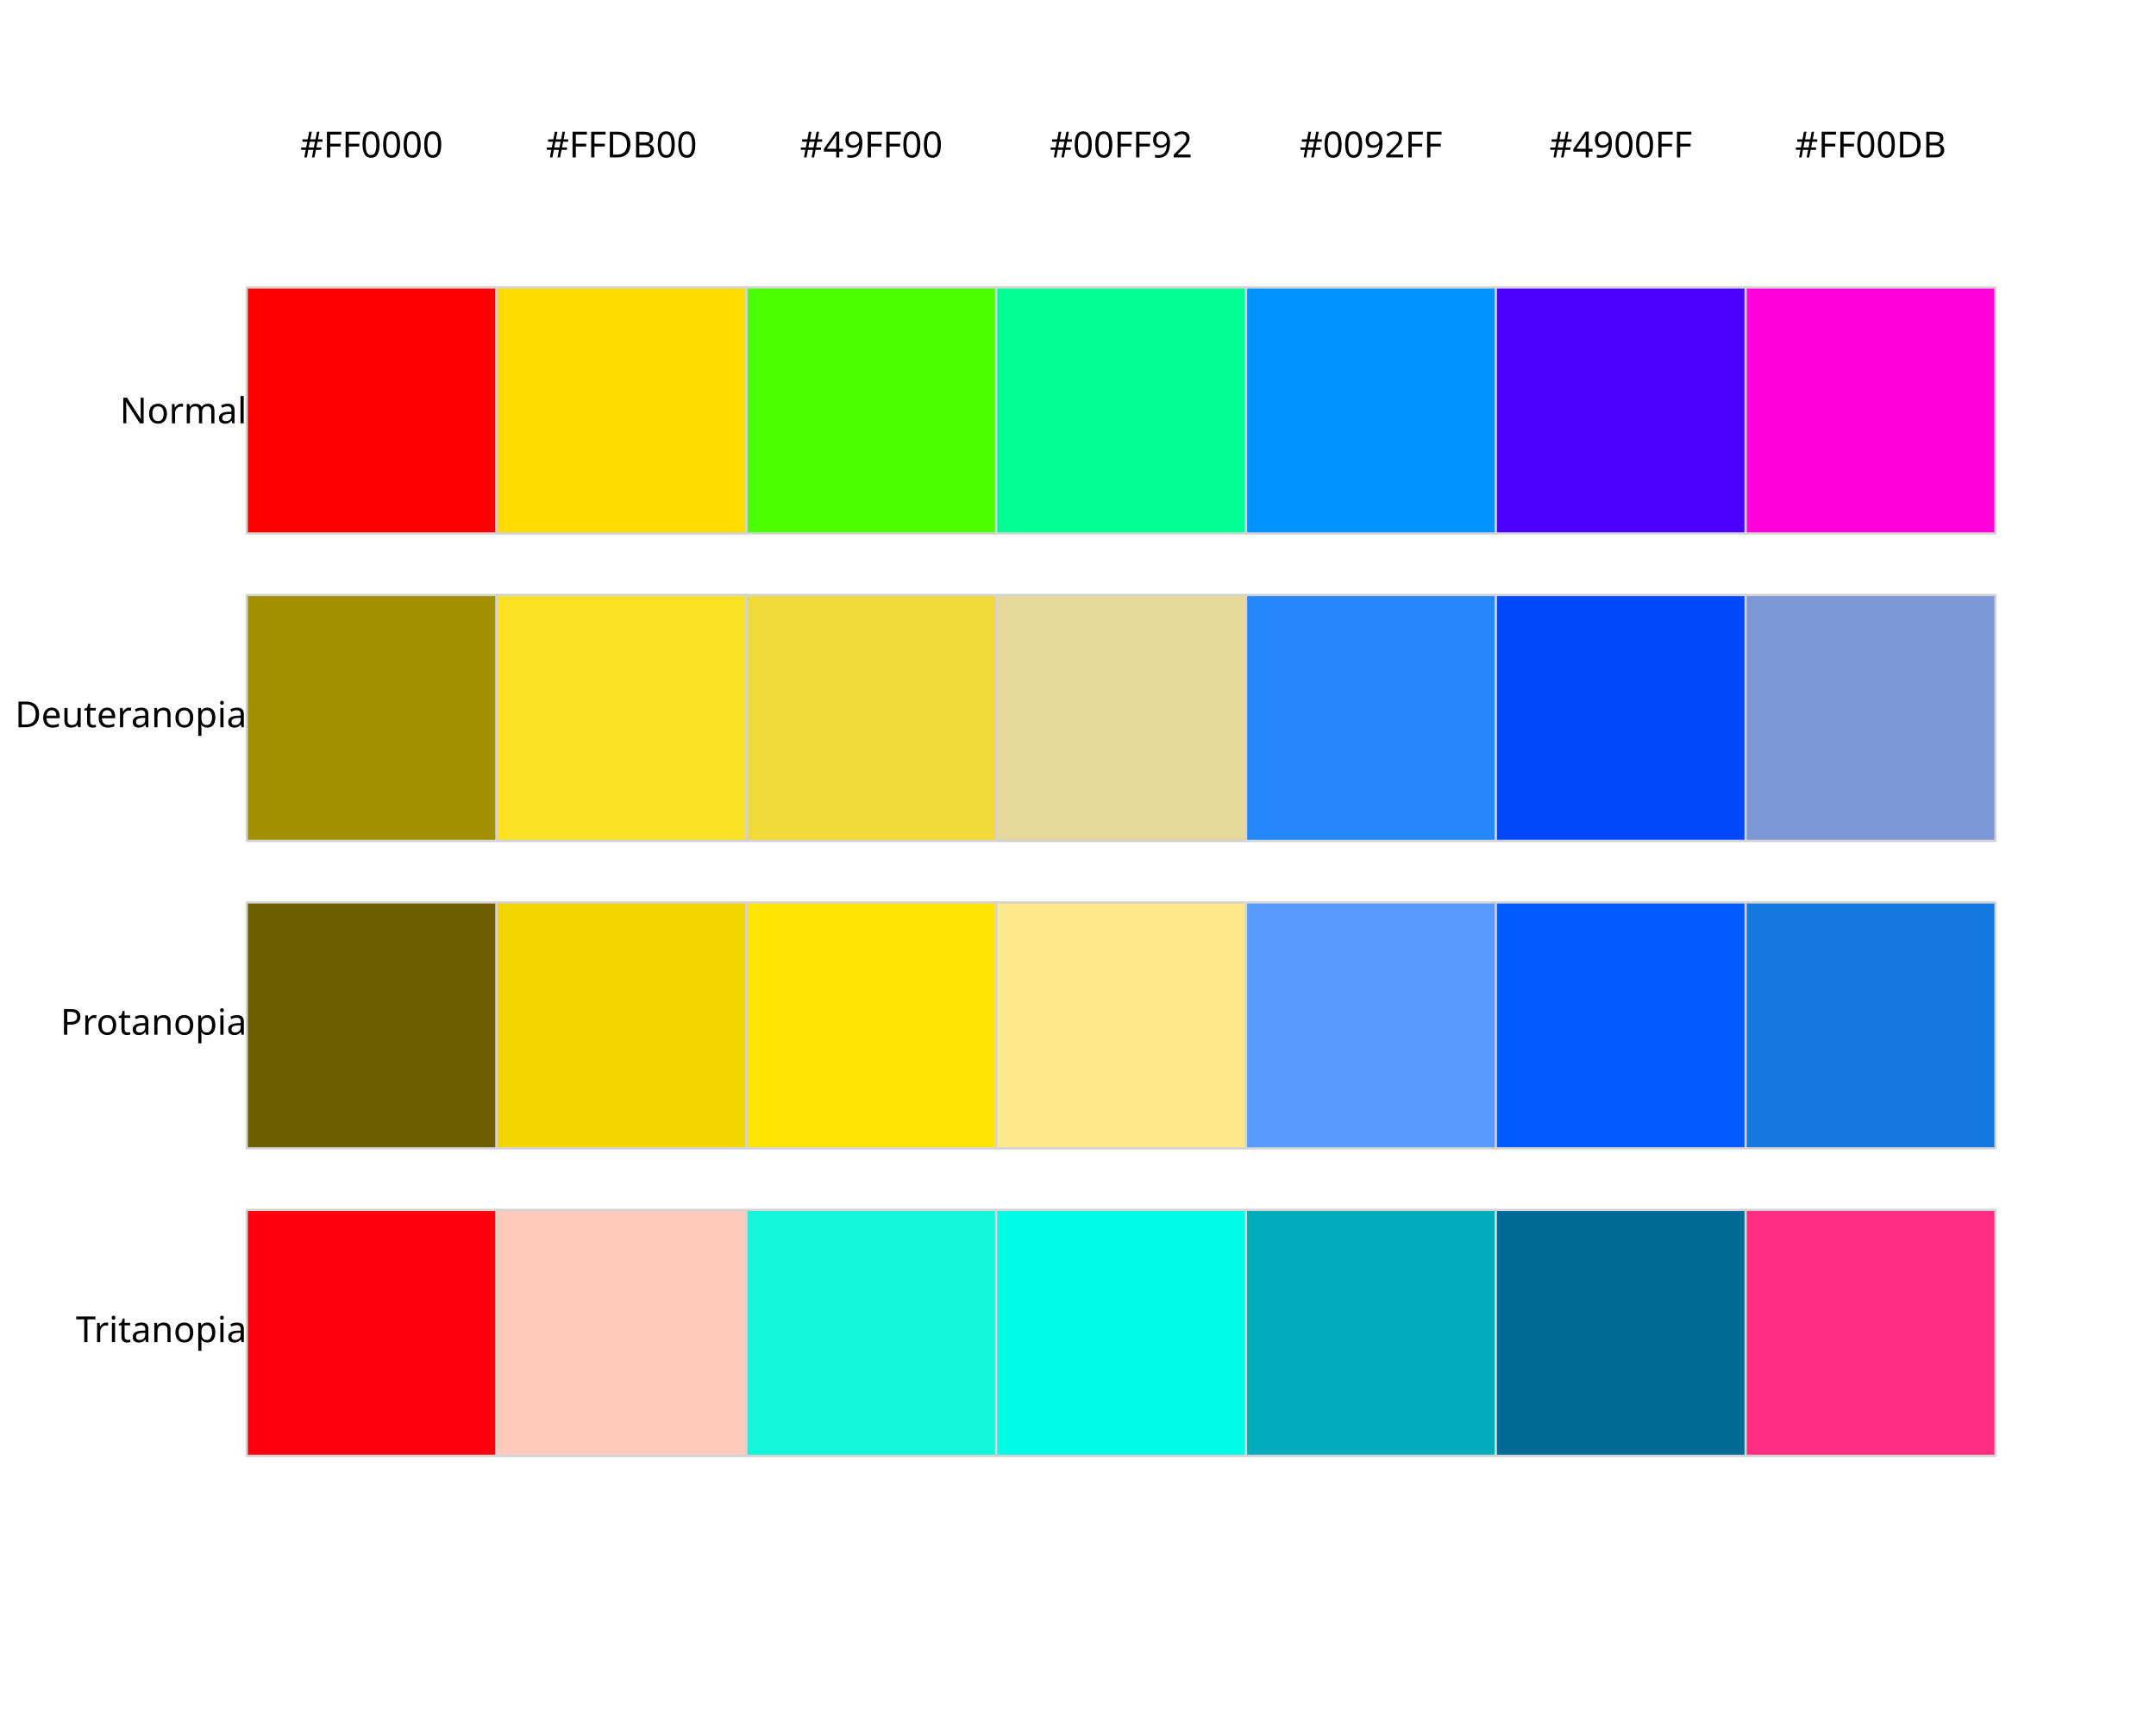
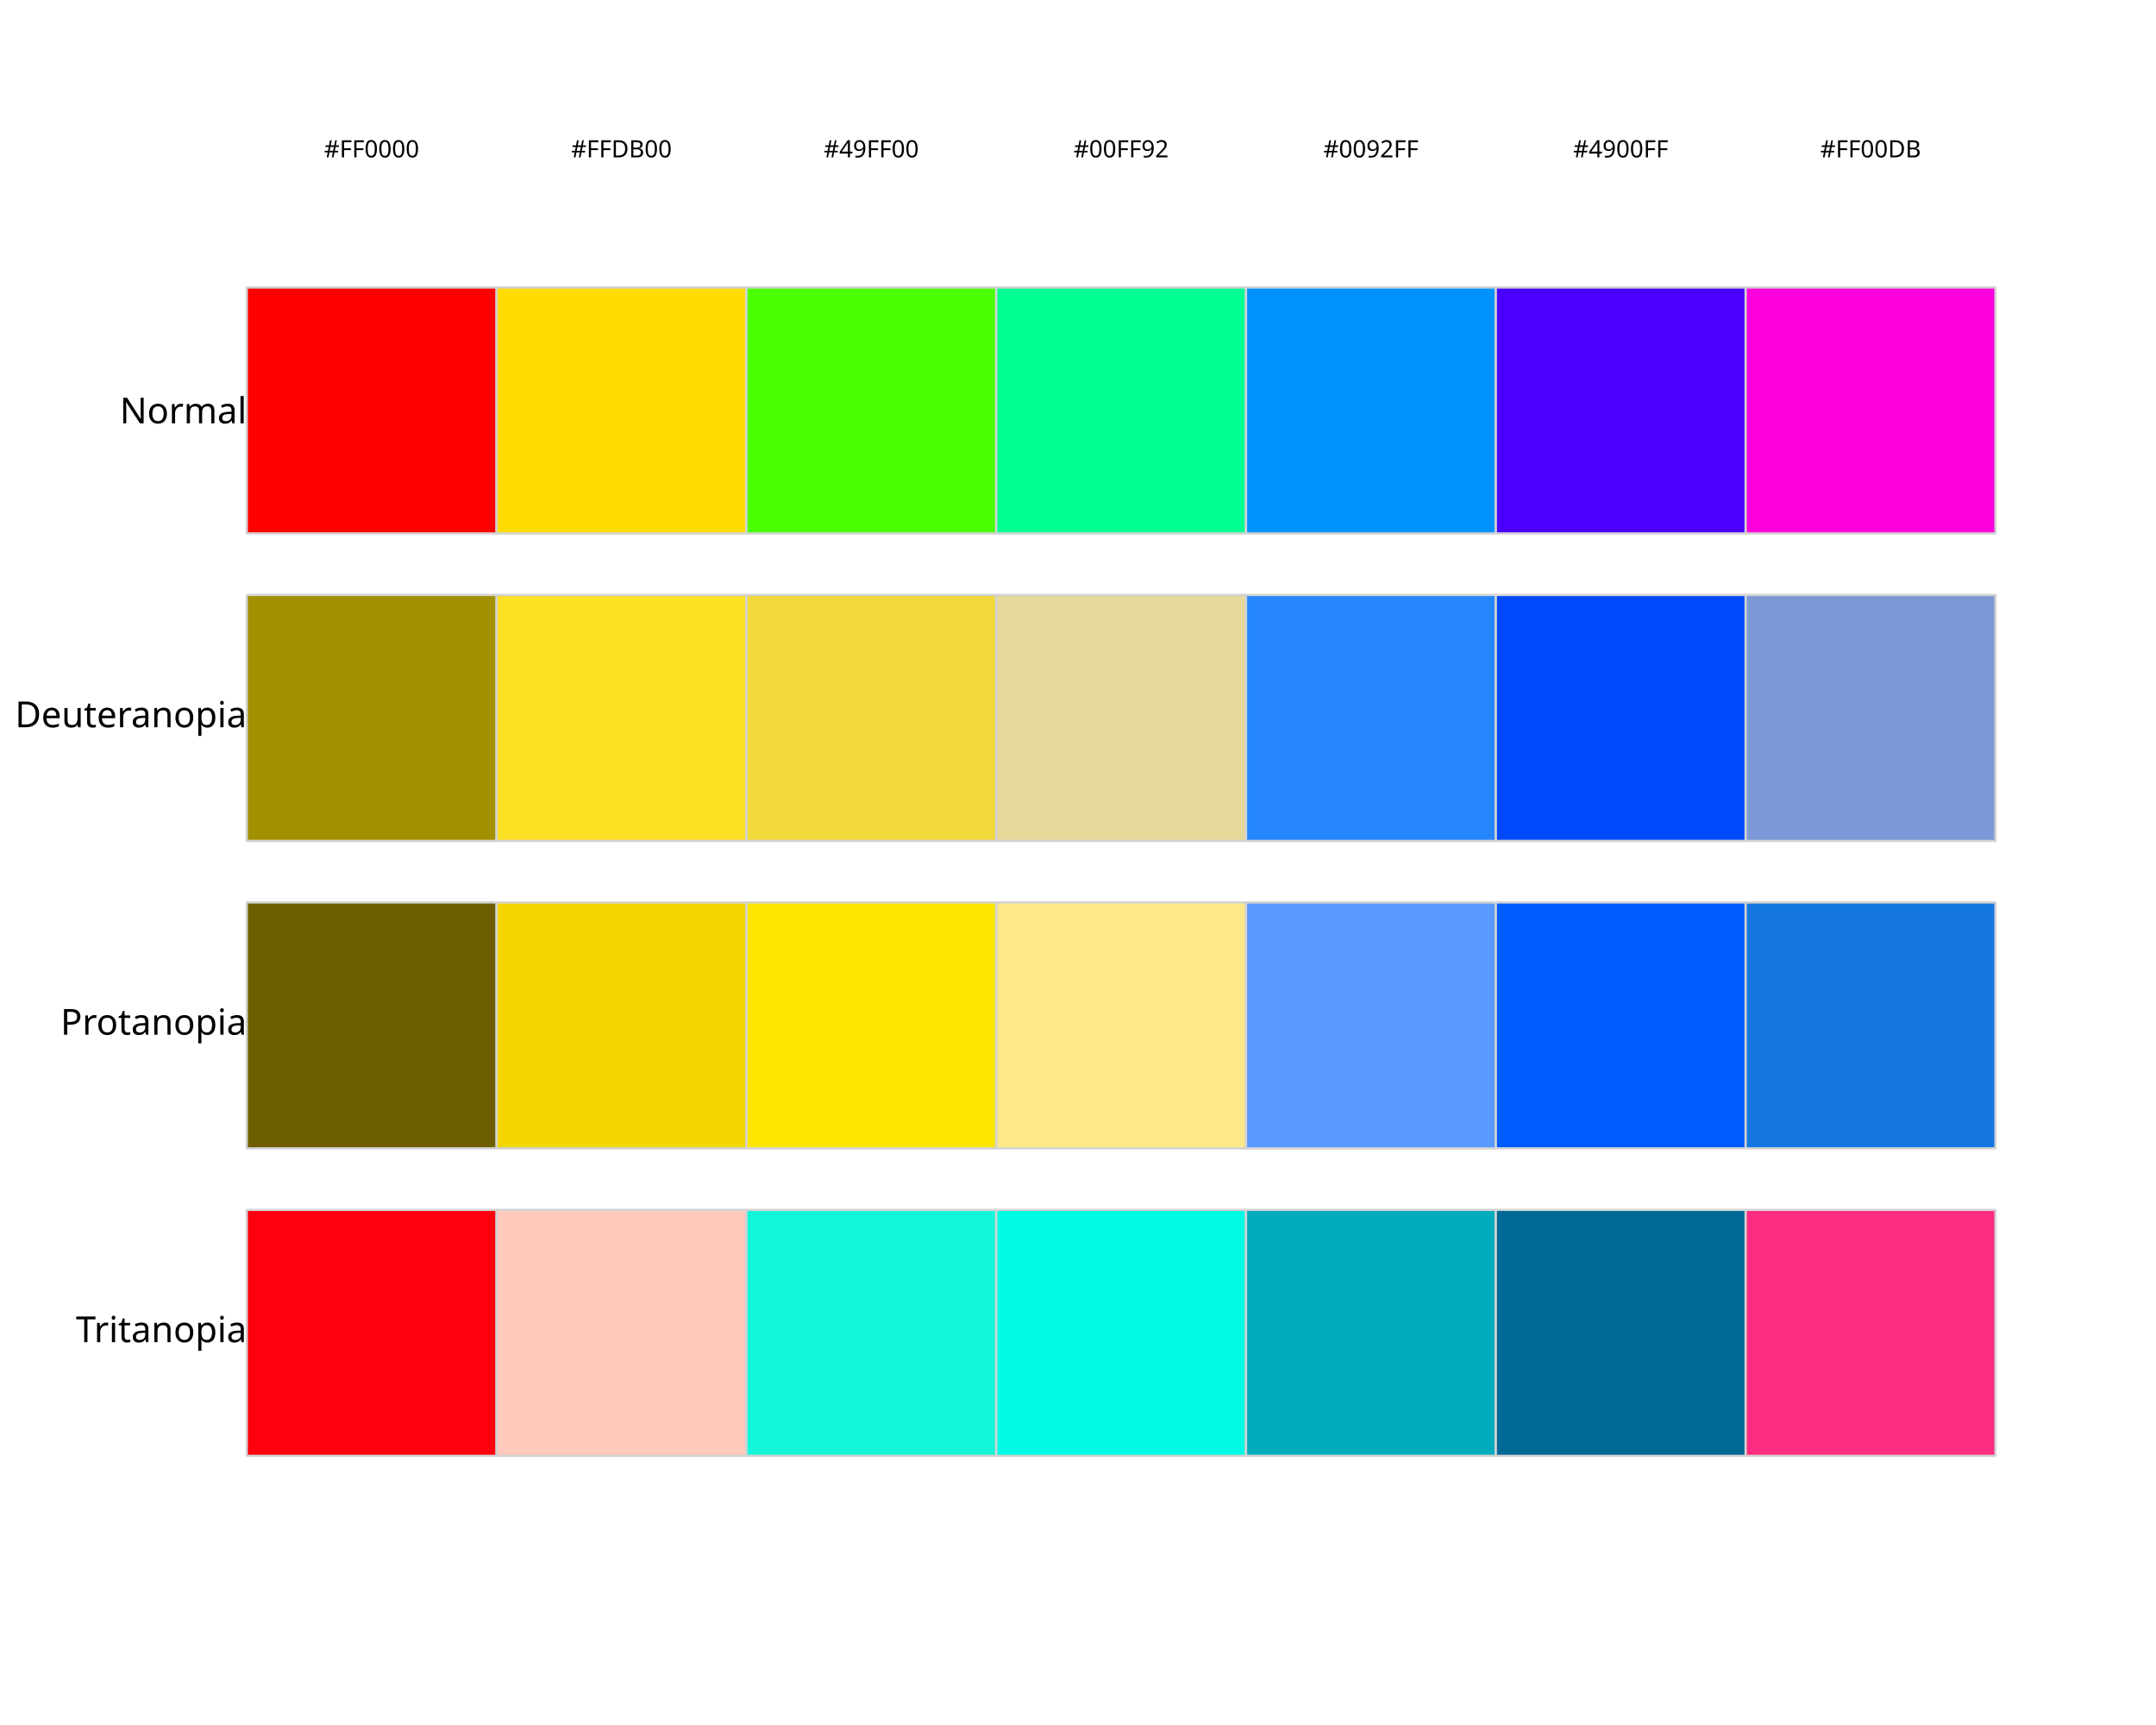
<svg xmlns="http://www.w3.org/2000/svg" class="svglite" data-engine-version="2.0" width="720.00pt" height="576.00pt" viewBox="0 0 720.00 576.00">
  <defs>
    <style type="text/css">
    .svglite line, .svglite polyline, .svglite polygon, .svglite path, .svglite rect, .svglite circle {
      fill: none;
      stroke: #000000;
      stroke-linecap: round;
      stroke-linejoin: round;
      stroke-miterlimit: 10.00;
    }
  </style>
  </defs>
  <rect width="100%" height="100%" style="stroke: none; fill: #FFFFFF;" />
  <defs>
    <clipPath id="cpMC4wMHw3MjAuMDB8MC4wMHw1NzYuMDA=">
      <rect x="0.00" y="0.00" width="720.00" height="576.00" />
    </clipPath>
  </defs>
  <g clip-path="url(#cpMC4wMHw3MjAuMDB8MC4wMHw1NzYuMDA=)">
-     <text x="124.11" y="52.56" text-anchor="middle" style="font-size: 12.00px; font-family: sans;" textLength="48.03px" lengthAdjust="spacingAndGlyphs">#FF0000</text>
-     <text x="207.54" y="52.56" text-anchor="middle" style="font-size: 12.00px; font-family: sans;" textLength="51.36px" lengthAdjust="spacingAndGlyphs">#FFDB00</text>
-     <text x="290.97" y="52.56" text-anchor="middle" style="font-size: 12.00px; font-family: sans;" textLength="48.03px" lengthAdjust="spacingAndGlyphs">#49FF00</text>
-     <text x="374.40" y="52.56" text-anchor="middle" style="font-size: 12.00px; font-family: sans;" textLength="48.03px" lengthAdjust="spacingAndGlyphs">#00FF92</text>
-     <text x="457.83" y="52.56" text-anchor="middle" style="font-size: 12.00px; font-family: sans;" textLength="48.03px" lengthAdjust="spacingAndGlyphs">#0092FF</text>
-     <text x="541.26" y="52.56" text-anchor="middle" style="font-size: 12.00px; font-family: sans;" textLength="48.03px" lengthAdjust="spacingAndGlyphs">#4900FF</text>
-     <text x="624.69" y="52.56" text-anchor="middle" style="font-size: 12.00px; font-family: sans;" textLength="51.36px" lengthAdjust="spacingAndGlyphs">#FF00DB</text>
+     <text x="124.11" y="52.56" text-anchor="middle" style="font-size: 8.00px; font-family: sans;" textLength="32.02px" lengthAdjust="spacingAndGlyphs">#FF0000</text>
+     <text x="207.54" y="52.56" text-anchor="middle" style="font-size: 8.00px; font-family: sans;" textLength="34.24px" lengthAdjust="spacingAndGlyphs">#FFDB00</text>
+     <text x="290.97" y="52.56" text-anchor="middle" style="font-size: 8.00px; font-family: sans;" textLength="32.02px" lengthAdjust="spacingAndGlyphs">#49FF00</text>
+     <text x="374.40" y="52.56" text-anchor="middle" style="font-size: 8.00px; font-family: sans;" textLength="32.02px" lengthAdjust="spacingAndGlyphs">#00FF92</text>
+     <text x="457.83" y="52.56" text-anchor="middle" style="font-size: 8.00px; font-family: sans;" textLength="32.02px" lengthAdjust="spacingAndGlyphs">#0092FF</text>
+     <text x="541.26" y="52.56" text-anchor="middle" style="font-size: 8.00px; font-family: sans;" textLength="32.02px" lengthAdjust="spacingAndGlyphs">#4900FF</text>
+     <text x="624.69" y="52.56" text-anchor="middle" style="font-size: 8.00px; font-family: sans;" textLength="34.24px" lengthAdjust="spacingAndGlyphs">#FF00DB</text>
  </g>
  <defs>
    <clipPath id="cpNTkuMDR8Njg5Ljc2fDU5LjA0fDUwMi41Ng==">
      <rect x="59.04" y="59.04" width="630.72" height="443.52" />
    </clipPath>
  </defs>
  <g clip-path="url(#cpNTkuMDR8Njg5Ljc2fDU5LjA0fDUwMi41Ng==)">
    <rect x="82.40" y="404.00" width="83.43" height="82.13" style="stroke-width: 0.75; stroke: #D3D3D3; fill: #FF000F;" />
    <rect x="165.83" y="404.00" width="83.43" height="82.13" style="stroke-width: 0.75; stroke: #D3D3D3; fill: #FFC9BB;" />
    <rect x="249.26" y="404.00" width="83.43" height="82.13" style="stroke-width: 0.75; stroke: #D3D3D3; fill: #14F6D9;" />
    <rect x="332.69" y="404.00" width="83.43" height="82.13" style="stroke-width: 0.75; stroke: #D3D3D3; fill: #00FCE4;" />
    <rect x="416.11" y="404.00" width="83.43" height="82.13" style="stroke-width: 0.75; stroke: #D3D3D3; fill: #00ACBC;" />
    <rect x="499.54" y="404.00" width="83.43" height="82.13" style="stroke-width: 0.75; stroke: #D3D3D3; fill: #006996;" />
    <rect x="582.97" y="404.00" width="83.43" height="82.13" style="stroke-width: 0.75; stroke: #D3D3D3; fill: #FF2D81;" />
    <rect x="82.40" y="301.33" width="83.43" height="82.13" style="stroke-width: 0.75; stroke: #D3D3D3; fill: #6D5F00;" />
    <rect x="165.83" y="301.33" width="83.43" height="82.13" style="stroke-width: 0.75; stroke: #D3D3D3; fill: #F3D600;" />
    <rect x="249.26" y="301.33" width="83.43" height="82.13" style="stroke-width: 0.75; stroke: #D3D3D3; fill: #FFE600;" />
    <rect x="332.69" y="301.33" width="83.43" height="82.13" style="stroke-width: 0.75; stroke: #D3D3D3; fill: #FEE98A;" />
    <rect x="416.11" y="301.33" width="83.43" height="82.13" style="stroke-width: 0.75; stroke: #D3D3D3; fill: #589AFF;" />
    <rect x="499.54" y="301.33" width="83.43" height="82.13" style="stroke-width: 0.75; stroke: #D3D3D3; fill: #005CFF;" />
    <rect x="582.97" y="301.33" width="83.43" height="82.13" style="stroke-width: 0.75; stroke: #D3D3D3; fill: #1477DF;" />
    <rect x="82.40" y="198.67" width="83.43" height="82.13" style="stroke-width: 0.75; stroke: #D3D3D3; fill: #A39000;" />
    <rect x="165.83" y="198.67" width="83.43" height="82.13" style="stroke-width: 0.75; stroke: #D3D3D3; fill: #FCE125;" />
    <rect x="249.26" y="198.67" width="83.43" height="82.13" style="stroke-width: 0.75; stroke: #D3D3D3; fill: #F2D93A;" />
    <rect x="332.69" y="198.67" width="83.43" height="82.13" style="stroke-width: 0.75; stroke: #D3D3D3; fill: #E6D89A;" />
    <rect x="416.11" y="198.67" width="83.43" height="82.13" style="stroke-width: 0.75; stroke: #D3D3D3; fill: #2687FD;" />
    <rect x="499.54" y="198.67" width="83.43" height="82.13" style="stroke-width: 0.75; stroke: #D3D3D3; fill: #0049FB;" />
    <rect x="582.97" y="198.67" width="83.43" height="82.13" style="stroke-width: 0.75; stroke: #D3D3D3; fill: #7D98D6;" />
    <rect x="82.40" y="96.00" width="83.43" height="82.13" style="stroke-width: 0.75; stroke: #D3D3D3; fill: #FF0000;" />
    <rect x="165.83" y="96.00" width="83.43" height="82.13" style="stroke-width: 0.75; stroke: #D3D3D3; fill: #FFDB00;" />
    <rect x="249.26" y="96.00" width="83.43" height="82.13" style="stroke-width: 0.75; stroke: #D3D3D3; fill: #49FF00;" />
    <rect x="332.69" y="96.00" width="83.43" height="82.13" style="stroke-width: 0.75; stroke: #D3D3D3; fill: #00FF92;" />
    <rect x="416.11" y="96.00" width="83.43" height="82.13" style="stroke-width: 0.75; stroke: #D3D3D3; fill: #0092FF;" />
    <rect x="499.54" y="96.00" width="83.43" height="82.13" style="stroke-width: 0.75; stroke: #D3D3D3; fill: #4900FF;" />
    <rect x="582.97" y="96.00" width="83.43" height="82.13" style="stroke-width: 0.75; stroke: #D3D3D3; fill: #FF00DB;" />
  </g>
  <g clip-path="url(#cpMC4wMHw3MjAuMDB8MC4wMHw1NzYuMDA=)">
    <text x="82.40" y="448.17" text-anchor="end" style="font-size: 12.00px; font-family: sans;" textLength="53.36px" lengthAdjust="spacingAndGlyphs">Tritanopia</text>
    <text x="82.40" y="345.50" text-anchor="end" style="font-size: 12.00px; font-family: sans;" textLength="58.05px" lengthAdjust="spacingAndGlyphs">Protanopia</text>
    <text x="82.40" y="242.84" text-anchor="end" style="font-size: 12.00px; font-family: sans;" textLength="72.06px" lengthAdjust="spacingAndGlyphs">Deuteranopia</text>
    <text x="82.40" y="141.36" text-anchor="end" style="font-size: 12.00px; font-family: sans;" textLength="38.68px" lengthAdjust="spacingAndGlyphs">Normal</text>
  </g>
</svg>
